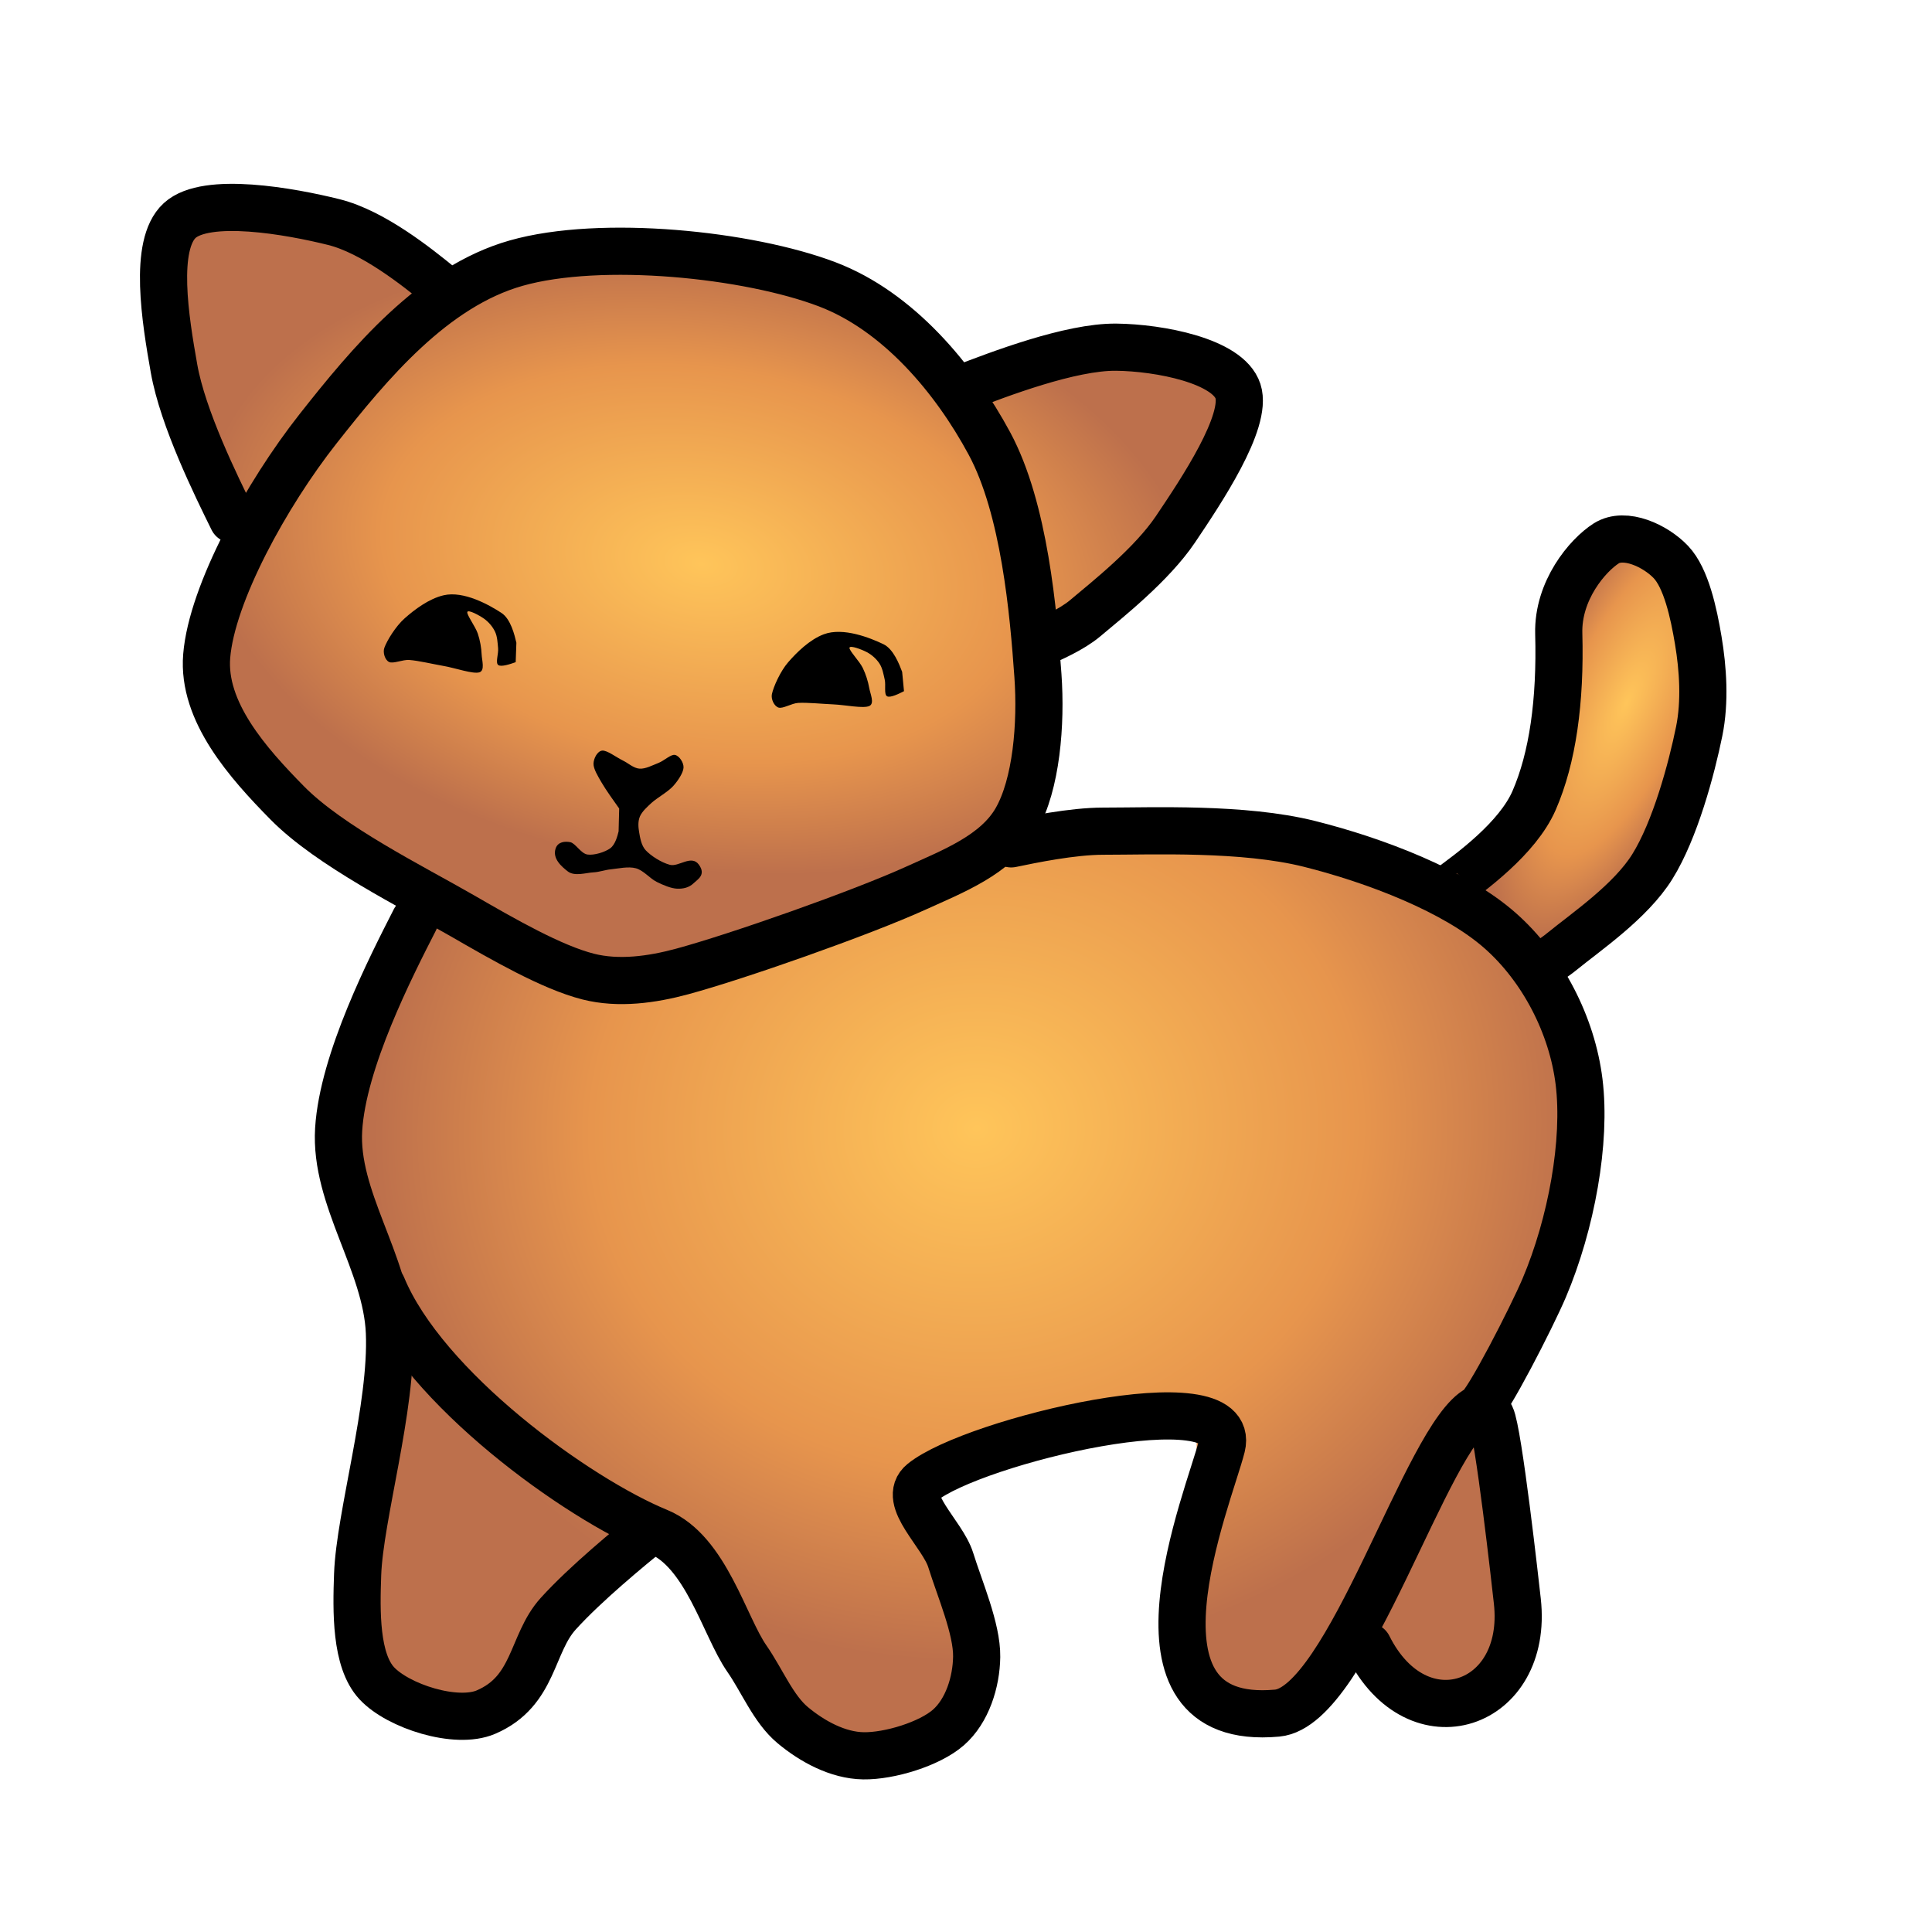
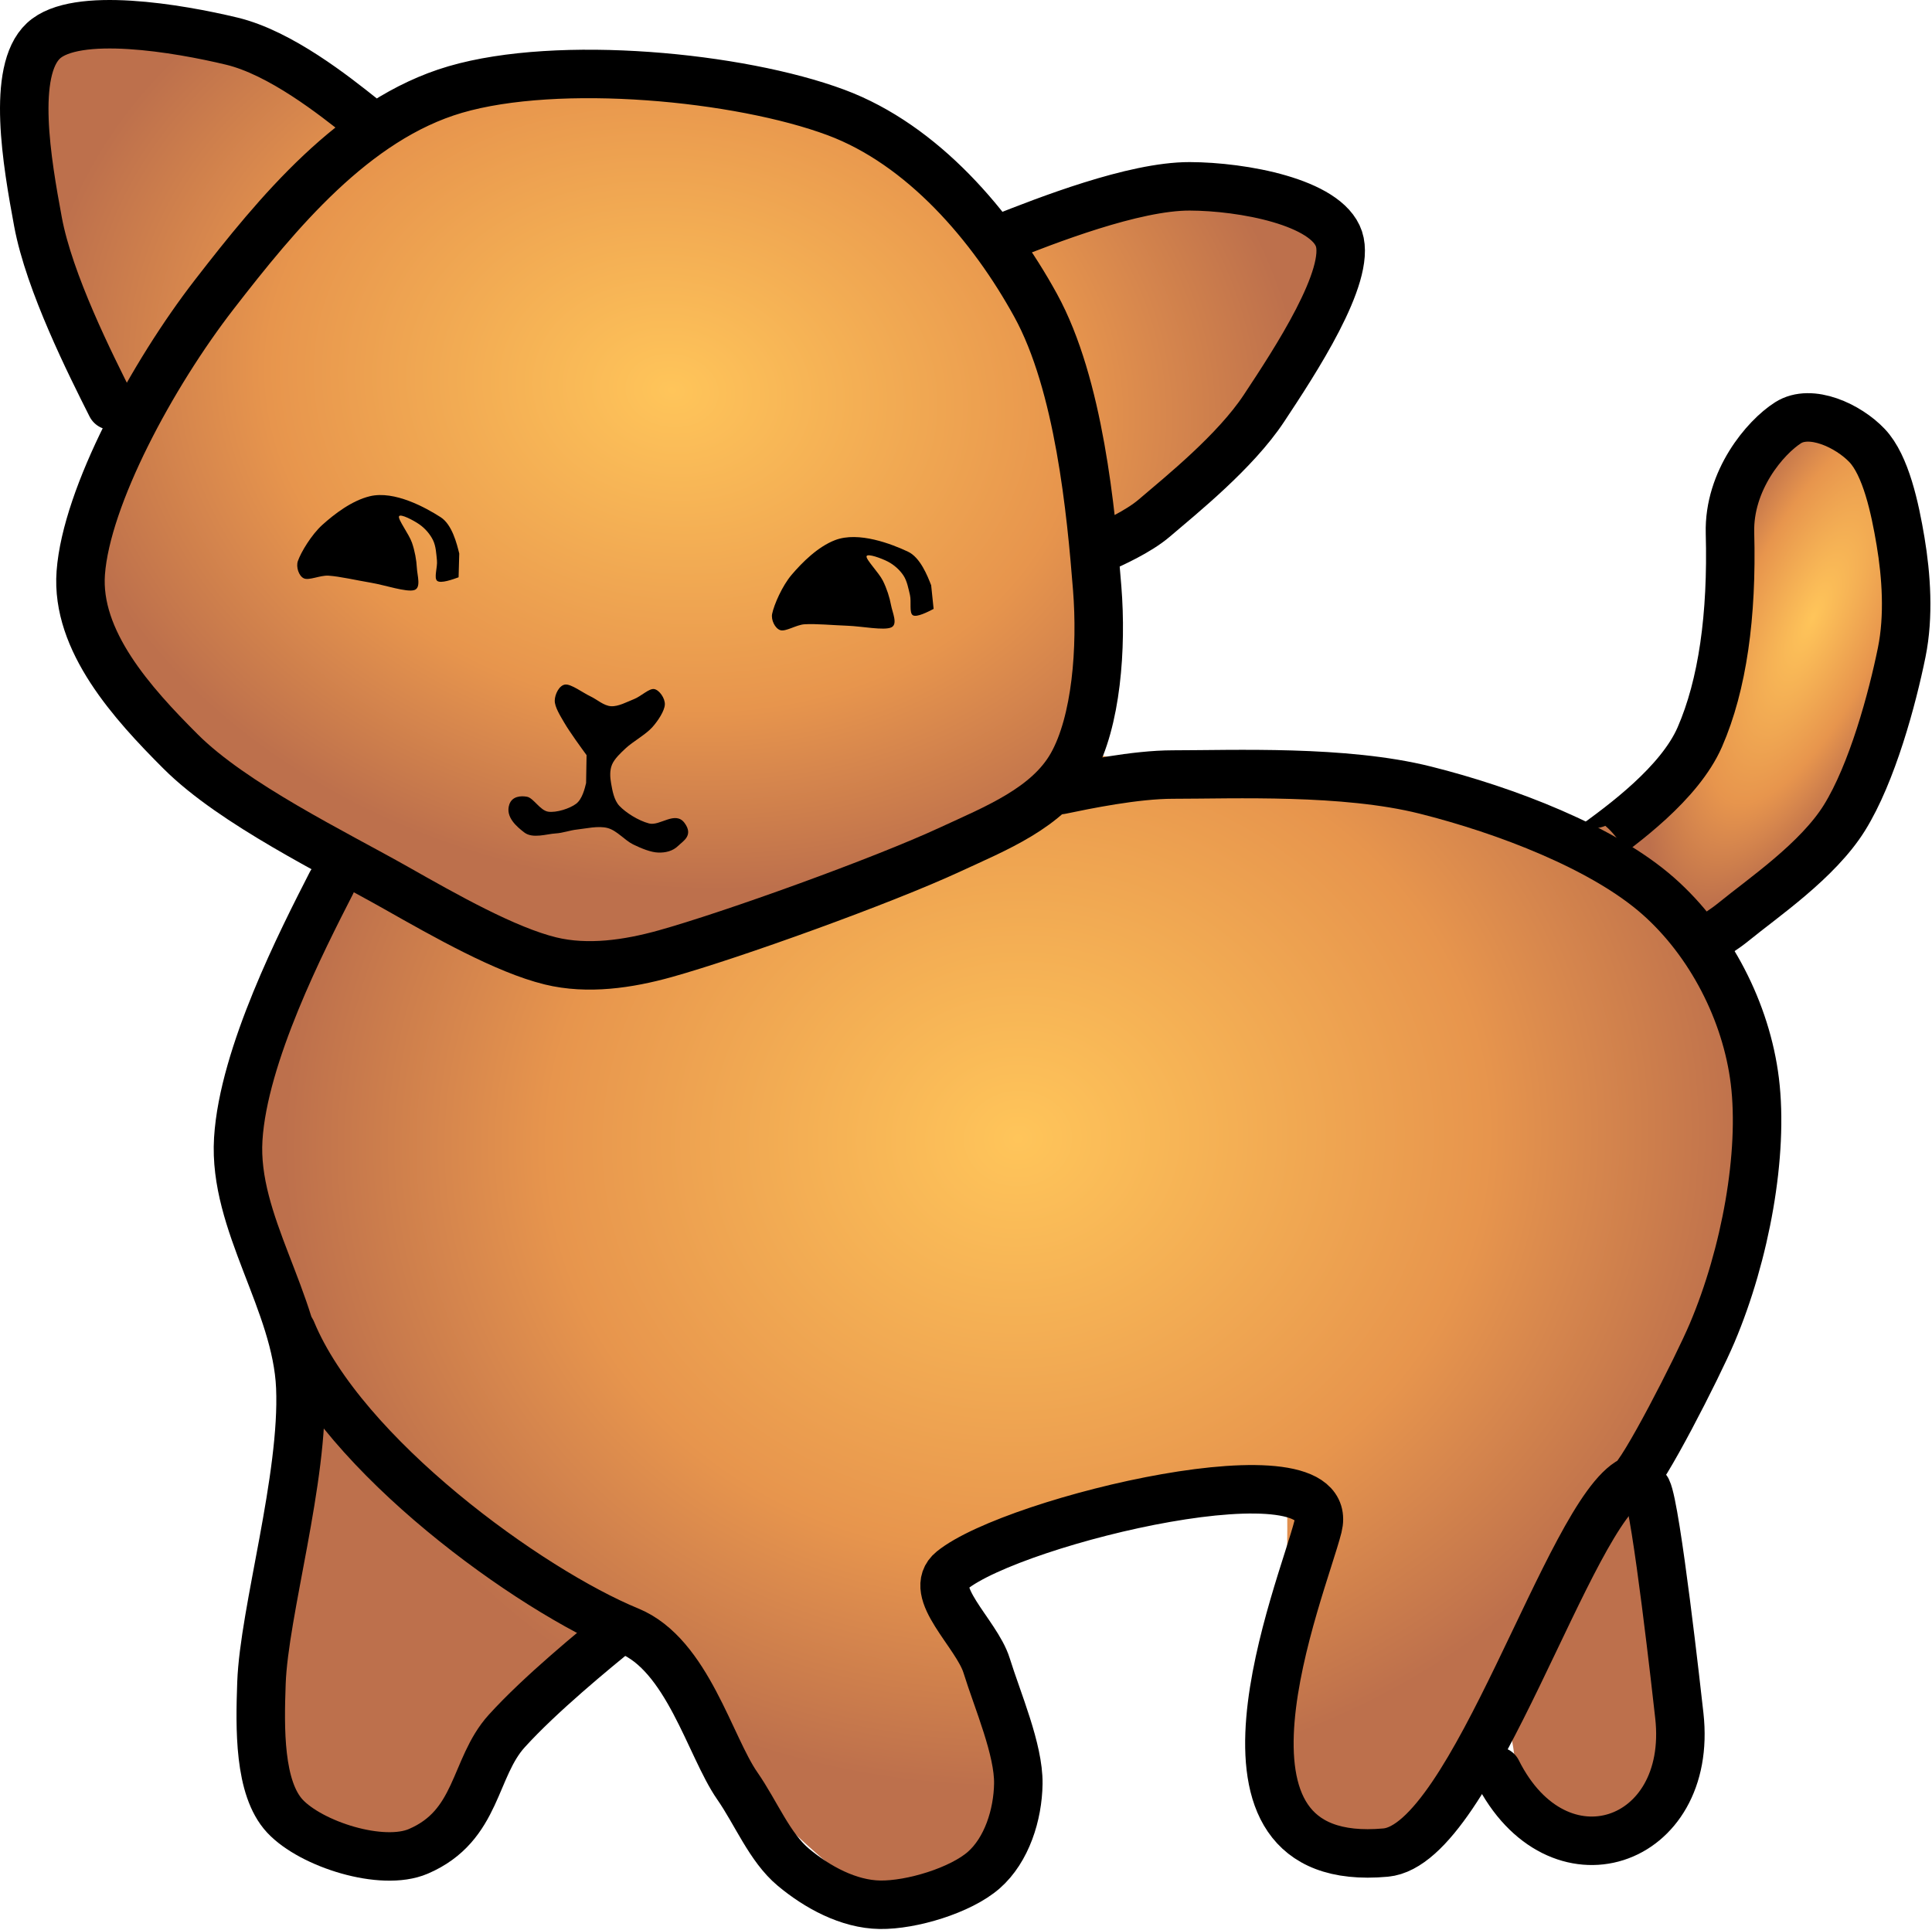
- <svg xmlns="http://www.w3.org/2000/svg" width="100%" height="100%" viewBox="0 0 1024 1024" version="1.1" xml:space="preserve" style="fill-rule:evenodd;clip-rule:evenodd;stroke-linecap:round;stroke-linejoin:round;stroke-miterlimit:1.5;">
-   <g id="Layer2">
-     </g>
-   <g id="outline">
-     <g>
-       <g transform="matrix(0.912238,0.40966,-0.40966,0.912238,257.866,-273.4021)">
-         <path d="M769.681,470.805C777.309,457.511 792.564,430.923 792.315,408.978C792.034,384.332 783.587,355.279 768,322.926C758.1,302.377 764.917,278.854 771.363,269.031C777.808,259.208 795.744,259.503 806.673,263.987C817.603,268.471 828.802,283.729 836.939,295.934C845.346,308.545 853.588,323.995 857.117,339.652C861.6,359.549 866.925,392.617 863.842,415.317C860.901,436.977 845.907,461.276 838.621,475.849C833.754,485.583 824.668,497.029 820.125,502.752M820.125,502.752C803.31,492.103 786.496,481.454 769.681,470.805" style="fill:url(#_Radial1);stroke:black;stroke-width:25px;" />
+ <svg xmlns="http://www.w3.org/2000/svg" width="100%" height="100%" viewBox="0 0 996 995" version="1.1" xml:space="preserve" style="fill-rule:evenodd;clip-rule:evenodd;stroke-linecap:round;stroke-linejoin:round;stroke-miterlimit:1.5;">
+   <g transform="matrix(1,0,0,1,-25.69531,-26.89094)">
+     <g id="cat_walk2" transform="matrix(1.189192,0,0,1.189192,-64.92928,-97.60432)">
+       <g>
+         <g transform="matrix(0.912238,0.40966,-0.40966,0.912238,257.866,-273.4021)">
+           <path d="M769.681,470.805C777.309,457.511 792.564,430.923 792.315,408.978C792.034,384.332 783.587,355.279 768,322.926C758.1,302.377 764.917,278.854 771.363,269.031C777.808,259.208 795.744,259.503 806.673,263.987C817.603,268.471 828.802,283.729 836.939,295.934C845.346,308.545 853.588,323.995 857.117,339.652C861.6,359.549 866.925,392.617 863.842,415.317C860.901,436.977 845.907,461.276 838.621,475.849C833.754,485.583 824.668,497.029 820.125,502.752M820.125,502.752C803.31,492.103 786.496,481.454 769.681,470.805" style="fill:url(#_Radial1);stroke:black;stroke-width:21.02px;" />
+         </g>
+         <path d="M581.102,751.776C574.641,754.906 558.925,768.564 551.408,767.184C541.2,765.309 527.986,760.006 518.908,765.934C508.7,772.601 476.466,793.714 490.158,807.184C500.705,817.558 507.174,822.943 512.594,833.061C534.084,873.184 505.641,910.362 487.532,924.835C468.724,939.866 452.471,930.192 412.658,892.184C397.241,877.465 362.45,822.809 347.658,813.434C338.447,807.596 336.191,844.793 323.908,835.934C298.492,817.601 293.7,895.726 273.908,905.934C254.117,916.142 218.7,906.559 205.158,897.184C191.697,887.865 193.689,866.024 192.658,849.684C191.2,826.559 195.575,786.351 196.408,758.434C197.167,733.025 200.905,707.396 197.658,682.184C194.117,654.684 171.087,623.68 175.158,593.434C179.533,560.934 198.908,499.059 223.908,487.184C248.908,475.309 295.158,517.184 325.158,522.184C351.103,526.508 374.283,515.27 398.575,505.184C434.2,490.392 508.7,446.142 538.908,433.434C553.304,427.378 569.623,439.331 585.158,440.934C611.408,443.642 665.575,445.934 696.408,449.684C721.232,452.703 754.95,467.184 770.158,463.434C770.85,463.263 771.512,463.046 772.145,462.786C778.877,468.414 784.024,479.423 786.408,480.615C797.7,486.261 806.176,497.75 810.951,505.539C810.545,506.86 810.273,508.238 810.158,509.684C808.492,530.726 836.391,563.475 835.158,592.184C833.7,626.142 806.2,683.226 801.408,713.434C798.264,733.255 786.153,758.821 790.408,778.434C795.2,800.517 801.492,838.892 803.158,859.934C804.619,878.37 802.117,877.226 794.408,888.684C787.749,898.584 789.838,900.478 777.908,900.684C765.825,900.892 754.333,910.427 743.908,900.934C729.207,887.545 736.287,849.719 725.7,850.353C716.379,850.912 703.624,889.615 694.981,901.285C686.607,912.591 656.231,901.722 643.844,904.371C642.62,904.633 641.359,904.904 640.07,905.169C628.914,907.468 649.734,907.404 641.658,900.184C629.204,889.05 640.7,844.399 636.116,823.565C631.72,803.582 636.11,760.914 633.159,749.184C632.547,746.755 597.094,744.028 581.102,751.776Z" style="fill:url(#_Radial2);" />
+         <path d="M219.849,487.619C207.145,512.467 181.736,562.163 179.494,598.594C177.252,635.026 204.823,669.266 206.397,706.207C208.073,745.525 190.662,803.507 189.55,834.505C188.851,854.019 188.395,880.035 199.728,892.194C211.061,904.353 241.766,914.224 257.548,907.461C283.577,896.307 281.398,871.263 295.901,855.271C310.512,839.158 333.648,820.244 345.216,810.787" style="fill:none;stroke:black;stroke-width:21.02px;" />
+         <path d="M202.658,681.865C224.978,735.829 305.719,794.116 348.908,811.865C374.177,822.25 383.956,861.978 395.831,879.062C403.988,890.796 409.854,905.773 420.158,914.365C430.463,922.957 444.037,930.409 457.658,930.615C471.408,930.823 492.658,924.365 502.658,915.615C512.658,906.865 517.469,891.577 517.658,878.115C517.867,863.323 508.7,842.282 503.908,826.865C499.566,812.894 477.554,794.843 488.908,785.615C515.805,763.756 656.681,730.143 647.552,766.658C640.876,793.362 589.521,915.933 676.885,907.991C714.857,904.539 756.313,760.277 783.552,746.658C788.219,744.324 811.931,698.017 818.443,682.667C832.874,648.652 840.833,604.946 836.939,573.373C833.25,543.46 817.68,513.169 795.08,493.228C771.26,472.21 729.076,456.046 694.016,447.264C658.957,438.483 611.065,440.539 584.723,440.539C568.315,440.539 546.745,445.022 535.961,447.264" style="fill:none;stroke:black;stroke-width:21.02px;" />
+         <path d="M725.219,872.658C751.281,924.782 810.45,904.741 804.219,848.658C803.344,840.787 794.218,758.657 790.219,750.658" style="fill:none;stroke:black;stroke-width:21.02px;" />
      </g>
-       <path d="M581.102,751.776C574.641,754.906 558.925,768.564 551.408,767.184C541.2,765.309 527.986,760.006 518.908,765.934C508.7,772.601 476.466,793.714 490.158,807.184C500.705,817.558 507.174,822.943 512.594,833.061C534.084,873.184 505.641,910.362 487.532,924.835C468.724,939.866 452.471,930.192 412.658,892.184C397.241,877.465 362.45,822.809 347.658,813.434C338.447,807.596 336.191,844.793 323.908,835.934C298.492,817.601 293.7,895.726 273.908,905.934C254.117,916.142 218.7,906.559 205.158,897.184C191.697,887.865 193.689,866.024 192.658,849.684C191.2,826.559 195.575,786.351 196.408,758.434C197.167,733.025 200.905,707.396 197.658,682.184C194.117,654.684 171.087,623.68 175.158,593.434C179.533,560.934 198.908,499.059 223.908,487.184C248.908,475.309 295.158,517.184 325.158,522.184C351.103,526.508 374.283,515.27 398.575,505.184C434.2,490.392 508.7,446.142 538.908,433.434C553.304,427.378 569.623,439.331 585.158,440.934C611.408,443.642 665.575,445.934 696.408,449.684C721.232,452.703 754.95,467.184 770.158,463.434C770.85,463.263 771.512,463.046 772.145,462.786C778.877,468.414 784.024,479.423 786.408,480.615C797.7,486.261 806.176,497.75 810.951,505.539C810.545,506.86 810.273,508.238 810.158,509.684C808.492,530.726 836.391,563.475 835.158,592.184C833.7,626.142 806.2,683.226 801.408,713.434C798.264,733.255 786.153,758.821 790.408,778.434C795.2,800.517 801.492,838.892 803.158,859.934C804.619,878.37 802.117,877.226 794.408,888.684C787.749,898.584 789.838,900.478 777.908,900.684C765.825,900.892 754.333,910.427 743.908,900.934C729.207,887.545 736.287,849.719 725.7,850.353C716.379,850.912 703.624,889.615 694.981,901.285C686.607,912.591 656.231,901.722 643.844,904.371C642.62,904.633 641.359,904.904 640.07,905.169C628.914,907.468 649.734,907.404 641.658,900.184C629.204,889.05 640.7,844.399 636.116,823.565C631.72,803.582 636.11,760.914 633.159,749.184C632.547,746.755 597.094,744.028 581.102,751.776Z" style="fill:url(#_Radial2);" />
-       <path d="M219.849,487.619C207.145,512.467 181.736,562.163 179.494,598.594C177.252,635.026 204.823,669.266 206.397,706.207C208.073,745.525 190.662,803.507 189.55,834.505C188.851,854.019 188.395,880.035 199.728,892.194C211.061,904.353 241.766,914.224 257.548,907.461C283.577,896.307 281.398,871.263 295.901,855.271C310.512,839.158 333.648,820.244 345.216,810.787" style="fill:none;stroke:black;stroke-width:25px;" />
-       <path d="M202.658,681.865C224.978,735.829 305.719,794.116 348.908,811.865C374.177,822.25 383.956,861.978 395.831,879.062C403.988,890.796 409.854,905.773 420.158,914.365C430.463,922.957 444.037,930.409 457.658,930.615C471.408,930.823 492.658,924.365 502.658,915.615C512.658,906.865 517.469,891.577 517.658,878.115C517.867,863.323 508.7,842.282 503.908,826.865C499.566,812.894 477.554,794.843 488.908,785.615C515.805,763.756 656.681,730.143 647.552,766.658C640.876,793.362 589.521,915.933 676.885,907.991C714.857,904.539 756.313,760.277 783.552,746.658C788.219,744.324 811.931,698.017 818.443,682.667C832.874,648.652 840.833,604.946 836.939,573.373C833.25,543.46 817.68,513.169 795.08,493.228C771.26,472.21 729.076,456.046 694.016,447.264C658.957,438.483 611.065,440.539 584.723,440.539C568.315,440.539 546.745,445.022 535.961,447.264" style="fill:none;stroke:black;stroke-width:25px;" />
-       <path d="M725.219,872.658C751.281,924.782 810.45,904.741 804.219,848.658C803.344,840.787 794.218,758.657 790.219,750.658" style="fill:none;stroke:black;stroke-width:25px;" />
-     </g>
-     <g transform="matrix(0.988828,0.149064,-0.149064,0.988828,43.16912,-55.11114)">
-       <path d="M125.158,388.434C125.575,375.309 137.45,349.684 136.408,334.684C135.479,321.298 124.959,310.41 118.908,298.434C108.908,278.642 83.7,237.601 76.408,215.934C71.356,200.922 67.867,179.476 75.158,168.434C82.45,157.392 103.924,150.397 120.158,149.684C139.117,148.851 171.825,158.017 188.908,163.434C201.176,167.324 209.881,183.717 222.658,182.184C238.283,180.309 260.647,156.12 282.658,152.184C314.117,146.559 378.492,144.684 411.408,148.434C435.781,151.21 464.533,167.392 480.158,174.684C489.376,178.986 495.141,193.952 505.158,192.184C519.325,189.684 544.95,164.892 565.158,159.684C584.933,154.587 613.283,156.351 626.408,160.934C636.337,164.401 645.57,176.8 643.908,187.184C641.408,202.809 624.117,233.851 611.408,254.684C598.866,275.244 575.783,294.892 567.658,312.184C561.064,326.218 565.323,343.158 562.658,358.434C559.533,376.351 560.473,402.245 548.908,419.684C535.783,439.476 508.629,462.161 483.908,477.184C456.825,493.642 413.7,510.101 386.408,518.434C365.104,524.939 341.802,532.449 320.158,527.184C289.325,519.684 232.45,492.392 201.408,473.434C175.717,457.743 146.617,427.601 133.908,413.434C128.013,406.862 124.878,397.258 125.158,388.434Z" style="fill:url(#_Radial3);" />
-       <path d="M256.841,158.056C215.263,176.93 187.902,222.231 166.043,260.624C144.184,299.017 123.446,355.345 125.688,388.414C127.69,417.94 155.819,441.278 179.494,459.034C205.276,478.371 251.796,493.224 280.381,504.433C303.322,513.43 331.105,524.331 351.002,526.292C367.52,527.921 384.564,522.873 399.764,516.204C427.227,504.153 488.6,471.645 515.783,453.99C533.744,442.325 555.102,430.232 562.864,410.273C570.71,390.095 568.503,358.084 562.864,332.926C555.577,300.418 542.686,246.612 519.146,215.225C495.606,183.838 460.838,153.151 421.622,144.604C377.905,135.076 299.437,138.719 256.841,158.056ZM500.65,188.322C518.399,178.233 553.896,158.056 577.997,154.693C600.641,151.533 637.688,153.011 645.254,168.144C652.821,183.277 633.765,223.632 623.396,245.491C613.787,265.747 593.41,287.527 583.041,299.297C576.964,306.195 566.443,312.806 561.182,316.112M128.519,314.764C117.155,298.43 94.427,265.763 85.862,240.355C77.501,215.55 65.11,177.216 77.13,162.314C89.15,147.412 134.443,148.71 157.981,150.943C179.639,152.997 205.454,168.141 218.361,175.713" style="fill:none;stroke:black;stroke-width:25px;" />
-       <g>
-         <path d="M491.419,341.755C489.299,337.999 485.057,330.485 479.419,328.755C472.086,326.505 457.003,322.922 447.419,328.255C440.414,332.154 434.669,339.839 430.919,345.755C427.534,351.097 425.169,359.672 424.919,363.755C424.758,366.386 427.003,369.839 429.419,370.255C431.836,370.672 435.906,366.995 439.419,366.255C444.169,365.255 451.752,364.913 457.919,364.255C464.169,363.589 474.003,364.172 476.919,362.255C479.599,360.495 476.433,355.797 475.419,352.755C474.336,349.505 472.541,345.819 470.419,342.755C468.169,339.505 461.753,334.672 461.919,333.255C462.086,331.839 468.586,333.255 471.419,334.255C474.253,335.255 477.003,337.089 478.919,339.255C480.836,341.422 481.836,344.505 482.919,347.255C484.002,350.003 483.586,355.005 485.419,355.755C487.253,356.505 491.697,353.339 493.919,351.755" />
-         <g transform="matrix(0.99142,0.130717,-0.130717,0.99142,-155.5841,-46.06843)">
+       <g transform="matrix(0.990003,0.141048,-0.141048,0.990003,41.57402,-49.18683)">
+         <path d="M125.158,388.434C125.575,375.309 137.45,349.684 136.408,334.684C135.479,321.298 124.959,310.41 118.908,298.434C108.908,278.642 83.7,237.601 76.408,215.934C71.356,200.922 67.867,179.476 75.158,168.434C82.45,157.392 103.924,150.397 120.158,149.684C139.117,148.851 171.825,158.017 188.908,163.434C201.176,167.324 209.881,183.717 222.658,182.184C238.283,180.309 260.647,156.12 282.658,152.184C314.117,146.559 378.492,144.684 411.408,148.434C435.781,151.21 464.533,167.392 480.158,174.684C489.376,178.986 495.141,193.952 505.158,192.184C519.325,189.684 544.95,164.892 565.158,159.684C584.933,154.587 613.283,156.351 626.408,160.934C636.337,164.401 645.57,176.8 643.908,187.184C641.408,202.809 624.117,233.851 611.408,254.684C598.866,275.244 575.783,294.892 567.658,312.184C561.064,326.218 565.323,343.158 562.658,358.434C559.533,376.351 560.473,402.245 548.908,419.684C535.783,439.476 508.629,462.161 483.908,477.184C456.825,493.642 413.7,510.101 386.408,518.434C365.104,524.939 341.802,532.449 320.158,527.184C289.325,519.684 232.45,492.392 201.408,473.434C175.717,457.743 146.617,427.601 133.908,413.434C128.013,406.862 124.878,397.258 125.158,388.434Z" style="fill:url(#_Radial3);" />
+         <path d="M256.841,158.056C215.263,176.93 187.902,222.231 166.043,260.624C144.184,299.017 123.446,355.345 125.688,388.414C127.69,417.94 155.819,441.278 179.494,459.034C205.276,478.371 251.796,493.224 280.381,504.433C303.322,513.43 331.105,524.331 351.002,526.292C367.52,527.921 384.564,522.873 399.764,516.204C427.227,504.153 488.6,471.645 515.783,453.99C533.744,442.325 555.102,430.232 562.864,410.273C570.71,390.095 568.503,358.084 562.864,332.926C555.577,300.418 542.686,246.612 519.146,215.225C495.606,183.838 460.838,153.151 421.622,144.604C377.905,135.076 299.437,138.719 256.841,158.056ZM500.65,188.322C518.399,178.233 553.896,158.056 577.997,154.693C600.641,151.533 637.688,153.011 645.254,168.144C652.821,183.277 633.765,223.632 623.396,245.491C613.787,265.747 593.41,287.527 583.041,299.297C576.964,306.195 566.443,312.806 561.182,316.112M128.519,314.764C117.155,298.43 94.427,265.763 85.862,240.355C77.501,215.55 65.11,177.216 77.13,162.314C89.15,147.412 134.443,148.71 157.981,150.943C179.639,152.997 205.454,168.141 218.361,175.713" style="fill:none;stroke:black;stroke-width:21.02px;" />
+         <g>
          <path d="M491.419,341.755C489.299,337.999 485.057,330.485 479.419,328.755C472.086,326.505 457.003,322.922 447.419,328.255C440.414,332.154 434.669,339.839 430.919,345.755C427.534,351.097 425.169,359.672 424.919,363.755C424.758,366.386 427.003,369.839 429.419,370.255C431.836,370.672 435.906,366.995 439.419,366.255C444.169,365.255 451.752,364.913 457.919,364.255C464.169,363.589 474.003,364.172 476.919,362.255C479.599,360.495 476.433,355.797 475.419,352.755C474.336,349.505 472.541,345.819 470.419,342.755C468.169,339.505 461.753,334.672 461.919,333.255C462.086,331.839 468.586,333.255 471.419,334.255C474.253,335.255 477.003,337.089 478.919,339.255C480.836,341.422 481.836,344.505 482.919,347.255C484.002,350.003 483.586,355.005 485.419,355.755C487.253,356.505 491.697,353.339 493.919,351.755" />
+           <g transform="matrix(0.99142,0.130717,-0.130717,0.99142,-155.5841,-46.06843)">
+             <path d="M491.419,341.755C489.299,337.999 485.057,330.485 479.419,328.755C472.086,326.505 457.003,322.922 447.419,328.255C440.414,332.154 434.669,339.839 430.919,345.755C427.534,351.097 425.169,359.672 424.919,363.755C424.758,366.386 427.003,369.839 429.419,370.255C431.836,370.672 435.906,366.995 439.419,366.255C444.169,365.255 451.752,364.913 457.919,364.255C464.169,363.589 474.003,364.172 476.919,362.255C479.599,360.495 476.433,355.797 475.419,352.755C474.336,349.505 472.541,345.819 470.419,342.755C468.169,339.505 461.753,334.672 461.919,333.255C462.086,331.839 468.586,333.255 471.419,334.255C474.253,335.255 477.003,337.089 478.919,339.255C480.836,341.422 481.836,344.505 482.919,347.255C484.002,350.003 483.586,355.005 485.419,355.755C487.253,356.505 491.697,353.339 493.919,351.755" />
+           </g>
+           <path d="M353.919,435.755C351.03,432.783 345.253,426.839 342.419,423.255C340.239,420.497 337.253,417.005 336.919,414.255C336.587,411.517 337.919,407.422 340.419,406.755C342.919,406.089 348.419,409.172 351.919,410.255C355.092,411.237 358.253,413.505 361.419,413.255C364.586,413.005 368.003,410.422 370.919,408.755C373.729,407.15 376.669,403.172 378.919,403.255C381.169,403.339 384.174,406.553 384.419,409.255C384.669,412.005 382.497,416.639 380.419,419.755C378.086,423.255 372.919,427.172 370.419,430.255C368.439,432.698 366.123,435.559 365.419,438.255C364.728,440.905 365.337,443.833 366.195,446.433C367.146,449.314 368.418,453.398 371.125,455.54C374.246,458.011 380.083,460.695 384.919,461.255C389.756,461.815 395.383,454.024 400.144,458.9C404.819,463.689 400.583,466.717 398.859,468.994C396.758,471.767 393.724,472.831 390.681,473.185C387.441,473.562 383.047,472.414 379.419,471.255C375.542,470.017 371.586,466.255 367.419,465.755C363.253,465.255 358.086,467.339 354.419,468.255C351.351,469.022 348.52,470.635 345.419,471.255C341.669,472.005 335.917,475.018 331.919,472.755C328.484,470.811 322.686,467.315 323.788,461.605C324.492,457.963 328.138,457.131 330.919,457.255C333.777,457.383 337.35,462.372 340.933,462.372C344.517,462.372 350.005,459.691 352.419,457.255C354.757,454.897 355.199,450.136 355.419,447.755" />
        </g>
-         <path d="M353.919,435.755C351.03,432.783 345.253,426.839 342.419,423.255C340.239,420.497 337.253,417.005 336.919,414.255C336.587,411.517 337.919,407.422 340.419,406.755C342.919,406.089 348.419,409.172 351.919,410.255C355.092,411.237 358.253,413.505 361.419,413.255C364.586,413.005 368.003,410.422 370.919,408.755C373.729,407.15 376.669,403.172 378.919,403.255C381.169,403.339 384.174,406.553 384.419,409.255C384.669,412.005 382.497,416.639 380.419,419.755C378.086,423.255 372.919,427.172 370.419,430.255C368.439,432.698 366.123,435.559 365.419,438.255C364.728,440.905 365.337,443.833 366.195,446.433C367.146,449.314 368.418,453.398 371.125,455.54C374.246,458.011 380.083,460.695 384.919,461.255C389.756,461.815 395.383,454.024 400.144,458.9C404.819,463.689 400.583,466.717 398.859,468.994C396.758,471.767 393.724,472.831 390.681,473.185C387.441,473.562 383.047,472.414 379.419,471.255C375.542,470.017 371.586,466.255 367.419,465.755C363.253,465.255 358.086,467.339 354.419,468.255C351.351,469.022 348.52,470.635 345.419,471.255C341.669,472.005 335.917,475.018 331.919,472.755C328.484,470.811 322.686,467.315 323.788,461.605C324.492,457.963 328.138,457.131 330.919,457.255C333.777,457.383 337.35,462.372 340.933,462.372C344.517,462.372 350.005,459.691 352.419,457.255C354.757,454.897 355.199,450.136 355.419,447.755" />
      </g>
    </g>
  </g>
  <defs>
    <radialGradient id="_Radial1" cx="0" cy="0" r="1" gradientUnits="userSpaceOnUse" gradientTransform="matrix(49.05785,-1.23843,0.196159,136.1737,815.7693,341.6209)">
      <stop offset="0" style="stop-color:rgb(255,197,90);stop-opacity:1" />
      <stop offset="0.64" style="stop-color:rgb(231,149,77);stop-opacity:1" />
      <stop offset="1" style="stop-color:rgb(189,112,76);stop-opacity:1" />
    </radialGradient>
    <radialGradient id="_Radial2" cx="0" cy="0" r="1" gradientUnits="userSpaceOnUse" gradientTransform="matrix(318.4696,-2.560569,1.27341,281.5519,517.1773,598.4411)">
      <stop offset="0" style="stop-color:rgb(255,197,90);stop-opacity:1" />
      <stop offset="0.64" style="stop-color:rgb(231,149,77);stop-opacity:1" />
      <stop offset="1" style="stop-color:rgb(189,112,76);stop-opacity:1" />
    </radialGradient>
-     <radialGradient id="_Radial3" cx="0" cy="0" r="1" gradientUnits="userSpaceOnUse" gradientTransform="matrix(266.3866,-1.472566,1.065155,161.9186,377.6288,300.9832)">
+     <radialGradient id="_Radial3" cx="0" cy="0" r="1" gradientUnits="userSpaceOnUse" gradientTransform="matrix(276.3256,-1.959255,1.104896,215.4334,368.167,274.0409)">
      <stop offset="0" style="stop-color:rgb(255,197,90);stop-opacity:1" />
      <stop offset="0.64" style="stop-color:rgb(231,149,77);stop-opacity:1" />
      <stop offset="1" style="stop-color:rgb(189,112,76);stop-opacity:1" />
    </radialGradient>
  </defs>
</svg>
